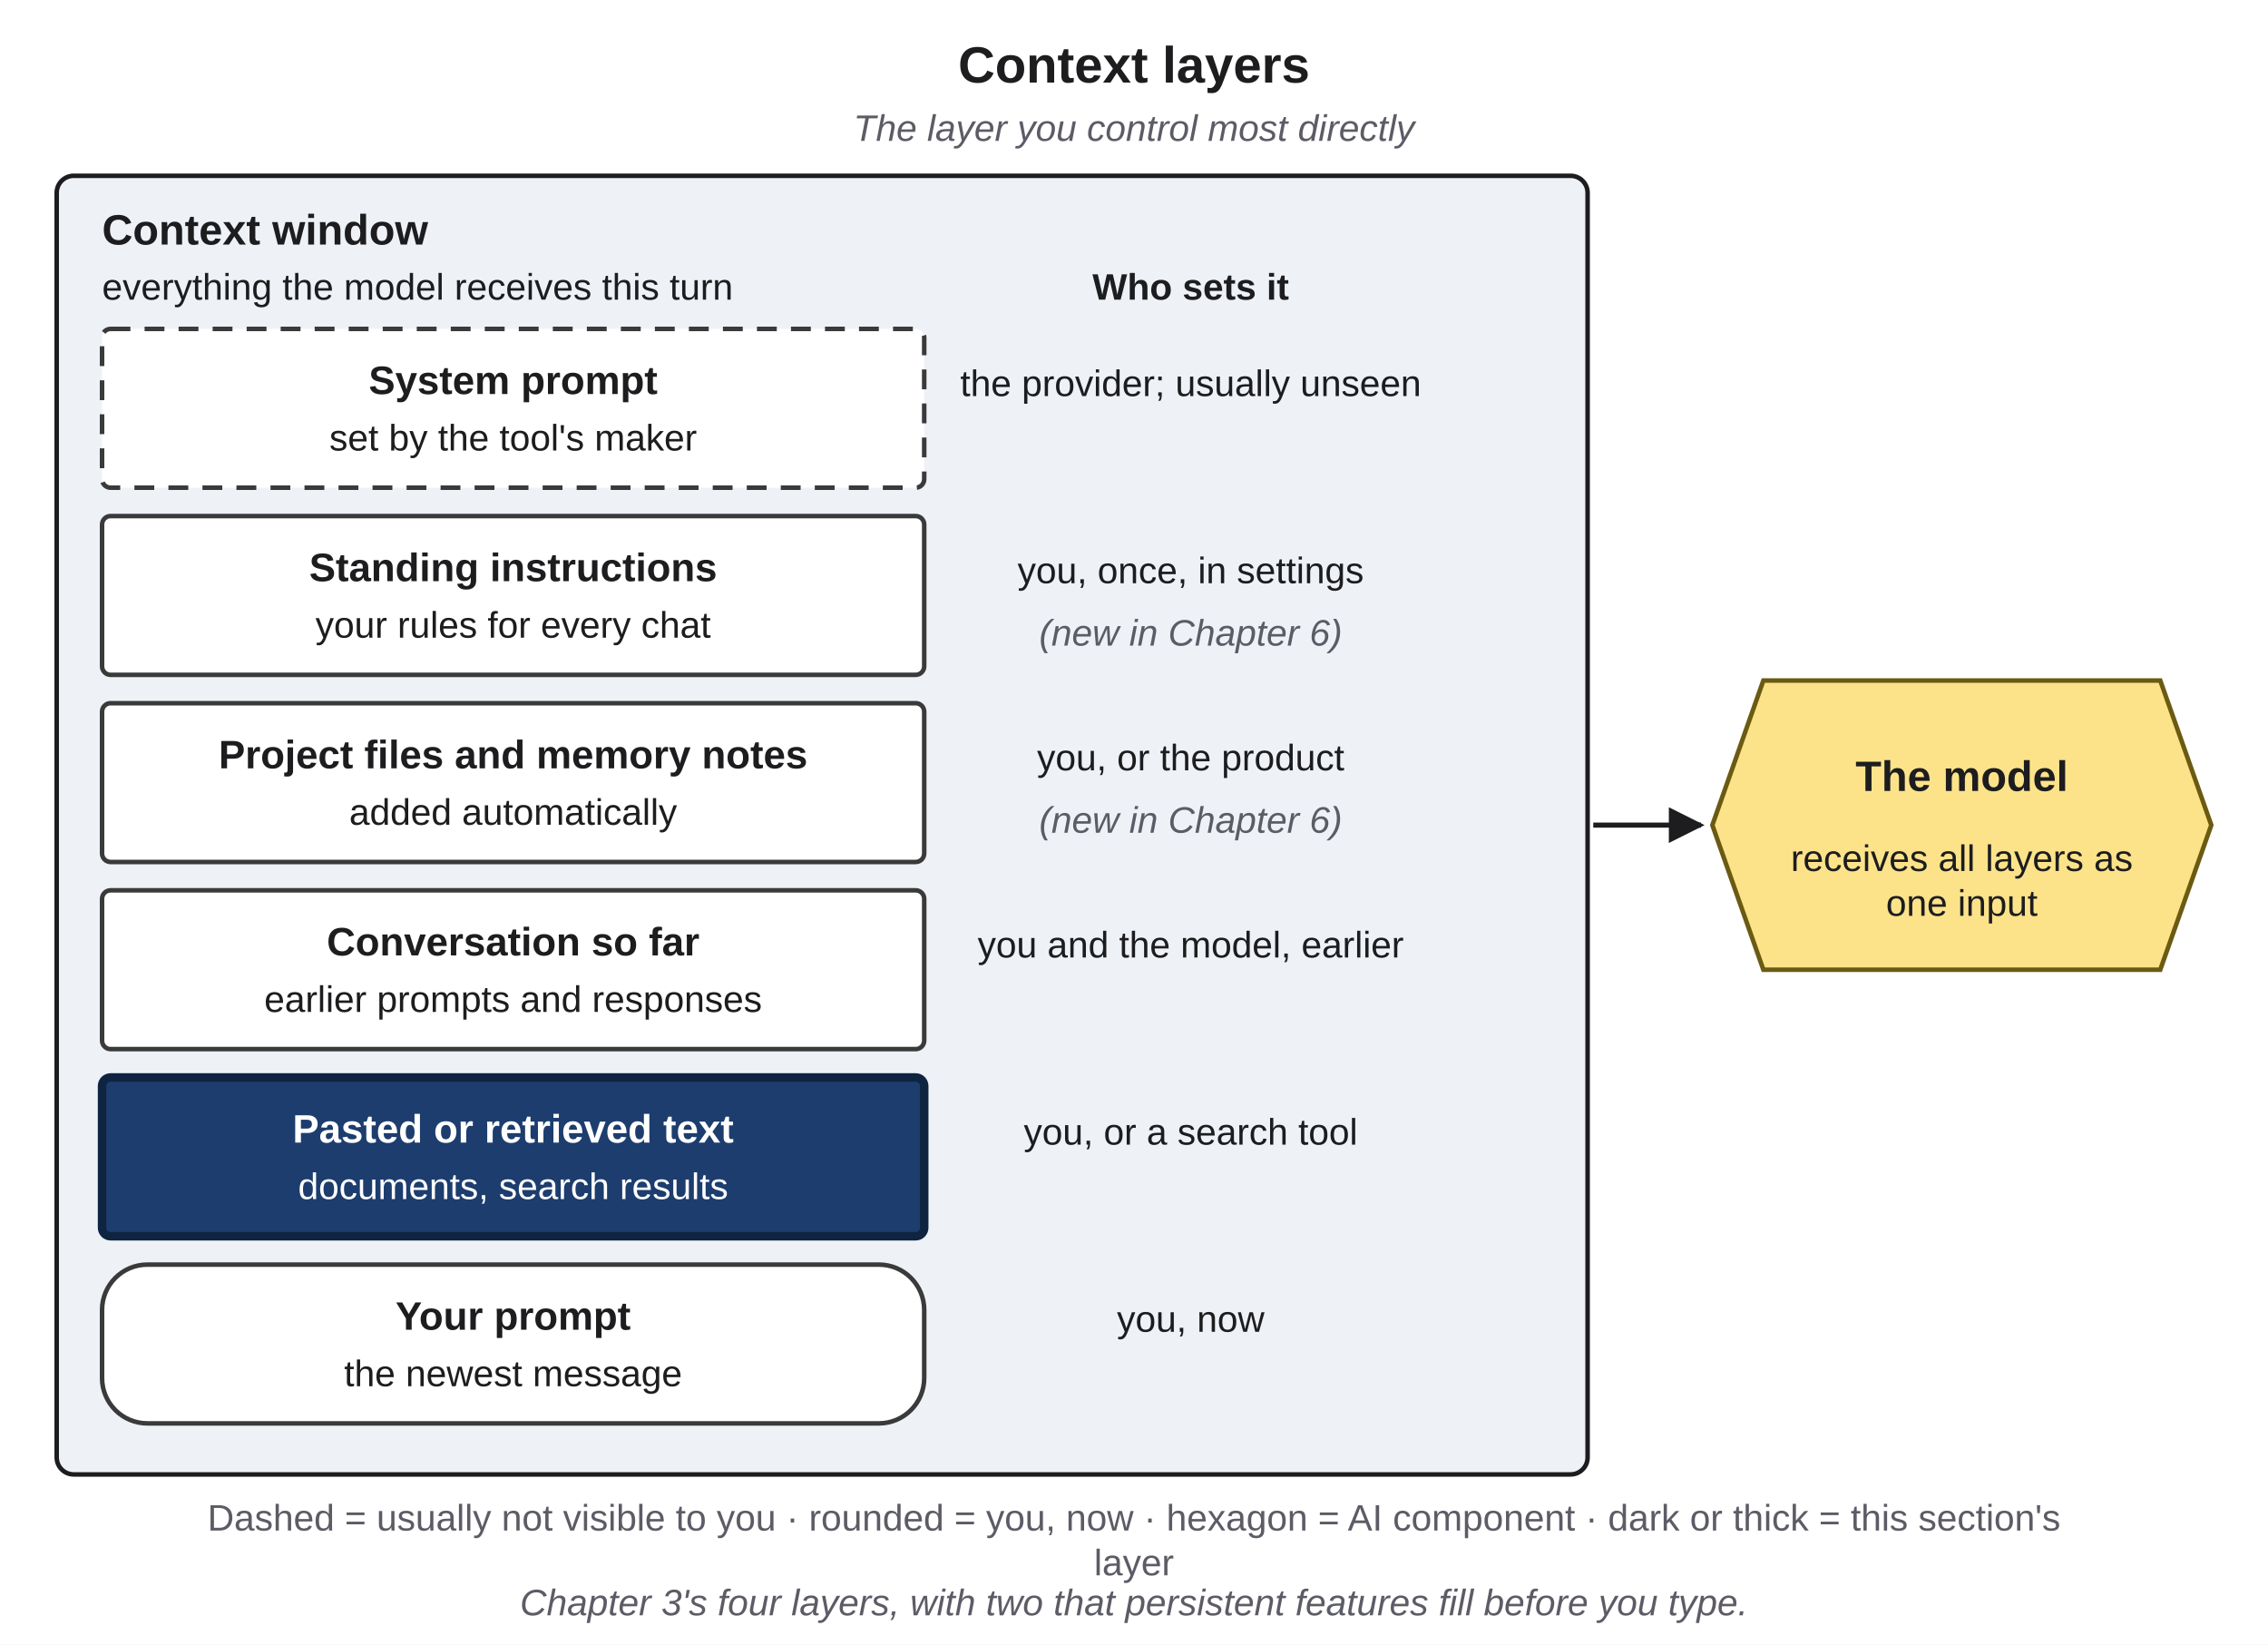
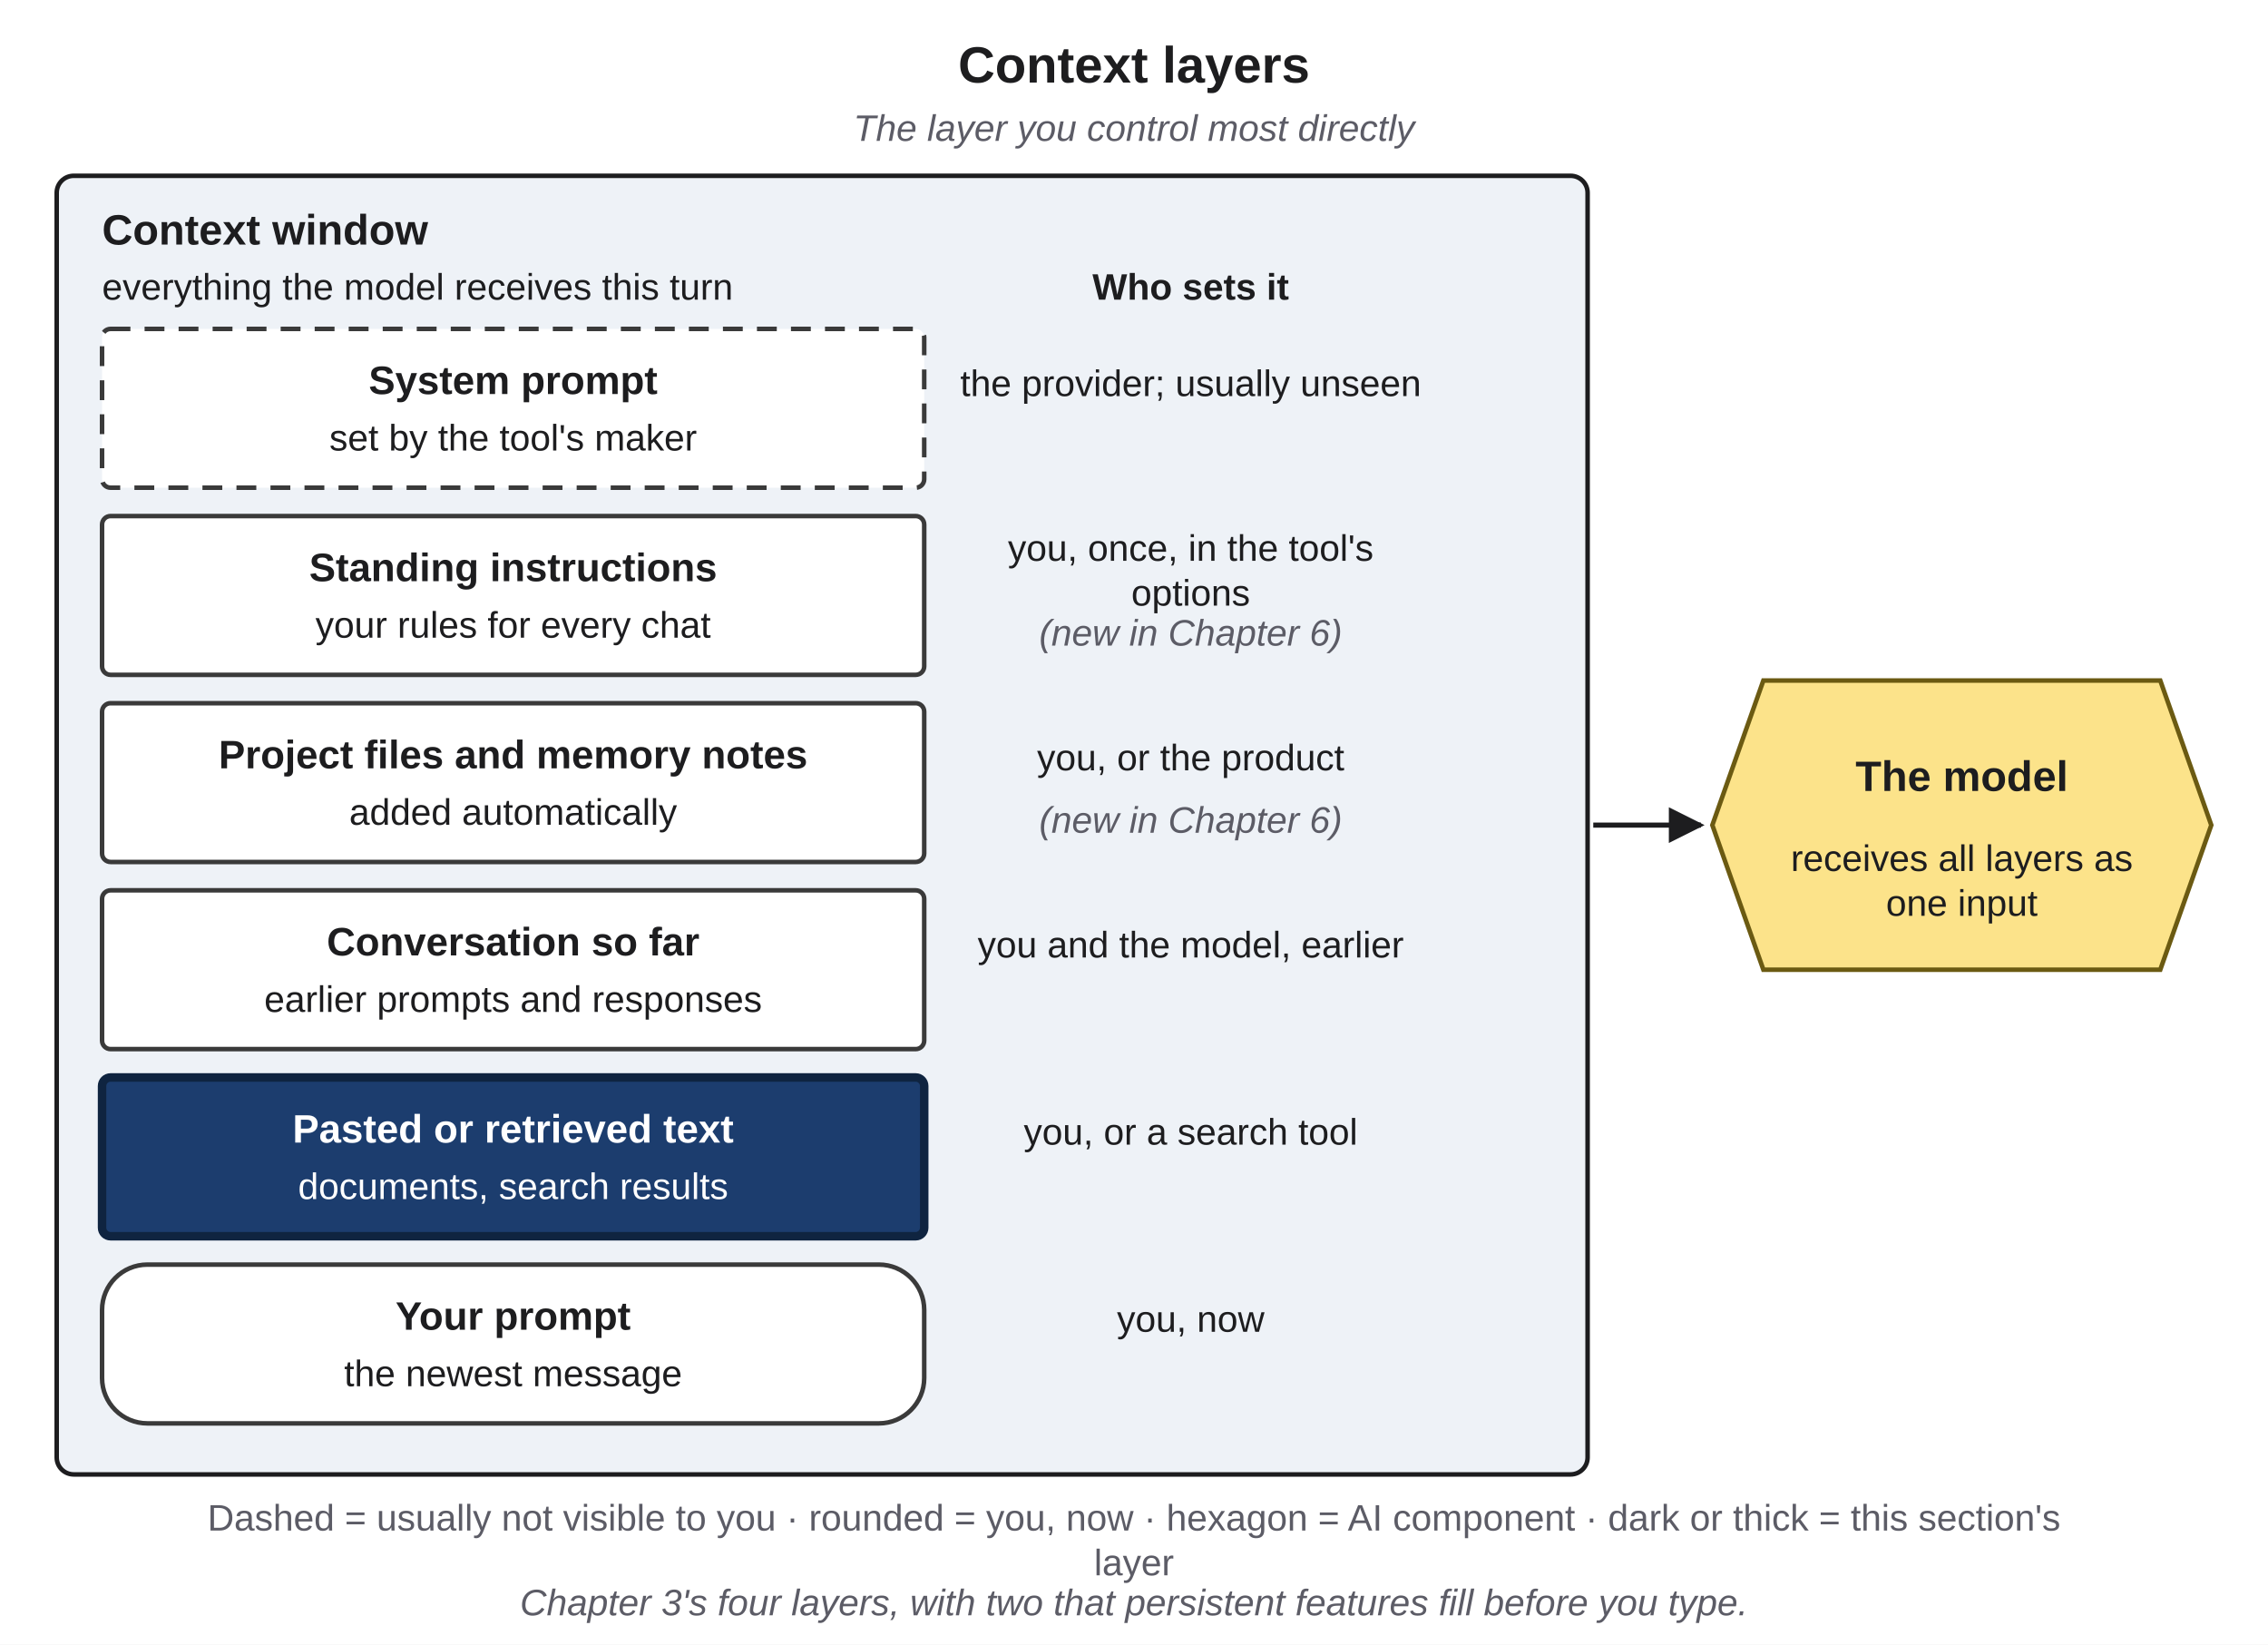
<svg xmlns="http://www.w3.org/2000/svg" viewBox="0 0 800 580" width="800" height="580" role="img" font-family="'Source Sans 3', 'Source Sans Pro', 'Helvetica Neue', Arial, sans-serif">
  <defs>
    <marker id="arrow-color" viewBox="0 0 10 10" refX="9" refY="5" markerWidth="7" markerHeight="7" orient="auto-start-reverse">
      <path d="M0,0 L10,5 L0,10 z" fill="#1D1D1F" />
    </marker>
    <pattern id="hatch" patternUnits="userSpaceOnUse" width="8" height="8" patternTransform="rotate(45)">
      <rect width="8" height="8" fill="#FFFFFF" />
      <line x1="0" y1="0" x2="0" y2="8" stroke="#9A9A9A" stroke-width="1.3" />
    </pattern>
    <pattern id="dots" patternUnits="userSpaceOnUse" width="7" height="7">
      <rect width="7" height="7" fill="#FFFFFF" />
      <circle cx="3.5" cy="3.5" r="1.2" fill="#000" />
    </pattern>
  </defs>
  <rect width="800" height="580" fill="#FFFFFF" />
  <text x="400.0" y="24.0" font-size="18" font-weight="700" text-anchor="middle" dominant-baseline="middle" fill="#1D1D1F" style="">Context layers</text>
  <text x="400.0" y="46.0" font-size="13" font-weight="normal" text-anchor="middle" dominant-baseline="middle" fill="#5C5C66" style="font-style:italic;">The layer you control most directly</text>
  <rect x="20" y="62" width="540" height="458" rx="6" fill="#EEF2F7" stroke="#1D1D1F" stroke-width="1.6" />
  <text x="36.0" y="82.0" font-size="15" font-weight="700" text-anchor="start" dominant-baseline="middle" fill="#1D1D1F" style="">Context window</text>
  <text x="36.0" y="102.0" font-size="13" font-weight="normal" text-anchor="start" dominant-baseline="middle" fill="#1D1D1F" style="">everything the model receives this turn</text>
  <text x="420.0" y="102.0" font-size="13" font-weight="700" text-anchor="middle" dominant-baseline="middle" fill="#1D1D1F" style="">Who sets it</text>
  <rect x="36" y="116" width="290" height="56" rx="3" fill="#FFFFFF" stroke="#3A3A3A" stroke-width="1.6" stroke-dasharray="7 5" />
  <text x="181.0" y="135.0" font-size="14" font-weight="600" text-anchor="middle" dominant-baseline="middle" fill="#1D1D1F" style="">System prompt</text>
  <text x="181.0" y="155.2" font-size="13" font-weight="normal" text-anchor="middle" dominant-baseline="middle" fill="#1D1D1F" style="">set by the tool's maker</text>
  <text x="420.0" y="136.0" font-size="13" font-weight="normal" text-anchor="middle" dominant-baseline="middle" fill="#1D1D1F" style="">the provider; usually unseen</text>
  <rect x="36" y="182" width="290" height="56" rx="3" fill="#FFFFFF" stroke="#3A3A3A" stroke-width="1.6" />
  <text x="181.0" y="201.0" font-size="14" font-weight="600" text-anchor="middle" dominant-baseline="middle" fill="#1D1D1F" style="">Standing instructions</text>
  <text x="181.0" y="221.2" font-size="13" font-weight="normal" text-anchor="middle" dominant-baseline="middle" fill="#1D1D1F" style="">your rules for every chat</text>
-   <text x="420.0" y="202.0" font-size="13" font-weight="normal" text-anchor="middle" dominant-baseline="middle" fill="#1D1D1F" style="">you, once, in settings</text>
+   <text x="420.0" y="194.1" font-size="13" font-weight="normal" text-anchor="middle" dominant-baseline="middle" fill="#1D1D1F" style="">you, once, in the tool's</text>
+   <text x="420.0" y="209.9" font-size="13" font-weight="normal" text-anchor="middle" dominant-baseline="middle" fill="#1D1D1F" style="">options</text>
  <text x="420.0" y="224.0" font-size="13" font-weight="normal" text-anchor="middle" dominant-baseline="middle" fill="#5C5C66" style="font-style:italic;">(new in Chapter 6)</text>
  <rect x="36" y="248" width="290" height="56" rx="3" fill="#FFFFFF" stroke="#3A3A3A" stroke-width="1.6" />
  <text x="181.0" y="267.0" font-size="14" font-weight="600" text-anchor="middle" dominant-baseline="middle" fill="#1D1D1F" style="">Project files and memory notes</text>
  <text x="181.0" y="287.2" font-size="13" font-weight="normal" text-anchor="middle" dominant-baseline="middle" fill="#1D1D1F" style="">added automatically</text>
  <text x="420.0" y="268.0" font-size="13" font-weight="normal" text-anchor="middle" dominant-baseline="middle" fill="#1D1D1F" style="">you, or the product</text>
  <text x="420.0" y="290.0" font-size="13" font-weight="normal" text-anchor="middle" dominant-baseline="middle" fill="#5C5C66" style="font-style:italic;">(new in Chapter 6)</text>
  <rect x="36" y="314" width="290" height="56" rx="3" fill="#FFFFFF" stroke="#3A3A3A" stroke-width="1.6" />
  <text x="181.0" y="333.0" font-size="14" font-weight="600" text-anchor="middle" dominant-baseline="middle" fill="#1D1D1F" style="">Conversation so far</text>
  <text x="181.0" y="353.2" font-size="13" font-weight="normal" text-anchor="middle" dominant-baseline="middle" fill="#1D1D1F" style="">earlier prompts and responses</text>
  <text x="420.0" y="334.0" font-size="13" font-weight="normal" text-anchor="middle" dominant-baseline="middle" fill="#1D1D1F" style="">you and the model, earlier</text>
  <rect x="36" y="380" width="290" height="56" rx="3" fill="#1C3D6E" stroke="#0F2440" stroke-width="3" />
  <text x="181.0" y="399.0" font-size="14" font-weight="600" text-anchor="middle" dominant-baseline="middle" fill="#FFFFFF" style="">Pasted or retrieved text</text>
  <text x="181.0" y="419.2" font-size="13" font-weight="normal" text-anchor="middle" dominant-baseline="middle" fill="#FFFFFF" style="">documents, search results</text>
  <text x="420.0" y="400.0" font-size="13" font-weight="normal" text-anchor="middle" dominant-baseline="middle" fill="#1D1D1F" style="">you, or a search tool</text>
  <rect x="36" y="446" width="290" height="56" rx="16" fill="#FFFFFF" stroke="#3A3A3A" stroke-width="1.6" />
  <text x="181.0" y="465.0" font-size="14" font-weight="600" text-anchor="middle" dominant-baseline="middle" fill="#1D1D1F" style="">Your prompt</text>
  <text x="181.0" y="485.2" font-size="13" font-weight="normal" text-anchor="middle" dominant-baseline="middle" fill="#1D1D1F" style="">the newest message</text>
  <text x="420.0" y="466.0" font-size="13" font-weight="normal" text-anchor="middle" dominant-baseline="middle" fill="#1D1D1F" style="">you, now</text>
  <path d="M562.0,291.0 L600.0,291.0" fill="none" stroke="#1D1D1F" stroke-width="1.8" marker-end="url(#arrow-color)" />
  <polygon points="622.0,240.0 762.0,240.0 780.0,291.0 762.0,342.0 622.0,342.0 604.0,291.0" fill="#FCE38A" stroke="#6B5A12" stroke-width="1.6" />
  <text x="692.0" y="274.7" font-size="15" font-weight="600" text-anchor="middle" dominant-baseline="middle" fill="#1D1D1F" style="">The model</text>
  <text x="692.0" y="303.5" font-size="13" font-weight="normal" text-anchor="middle" dominant-baseline="middle" fill="#1D1D1F" style="">receives all layers as</text>
  <text x="692.0" y="319.3" font-size="13" font-weight="normal" text-anchor="middle" dominant-baseline="middle" fill="#1D1D1F" style="">one input</text>
  <text x="400.0" y="536.1" font-size="13" font-weight="normal" text-anchor="middle" dominant-baseline="middle" fill="#5C5C66" style="">Dashed = usually not visible to you · rounded = you, now · hexagon = AI component · dark or thick = this section's</text>
  <text x="400.0" y="551.9" font-size="13" font-weight="normal" text-anchor="middle" dominant-baseline="middle" fill="#5C5C66" style="">layer</text>
  <text x="400.0" y="566.0" font-size="13" font-weight="normal" text-anchor="middle" dominant-baseline="middle" fill="#5C5C66" style="font-style:italic;">Chapter 3's four layers, with two that persistent features fill before you type.</text>
</svg>
